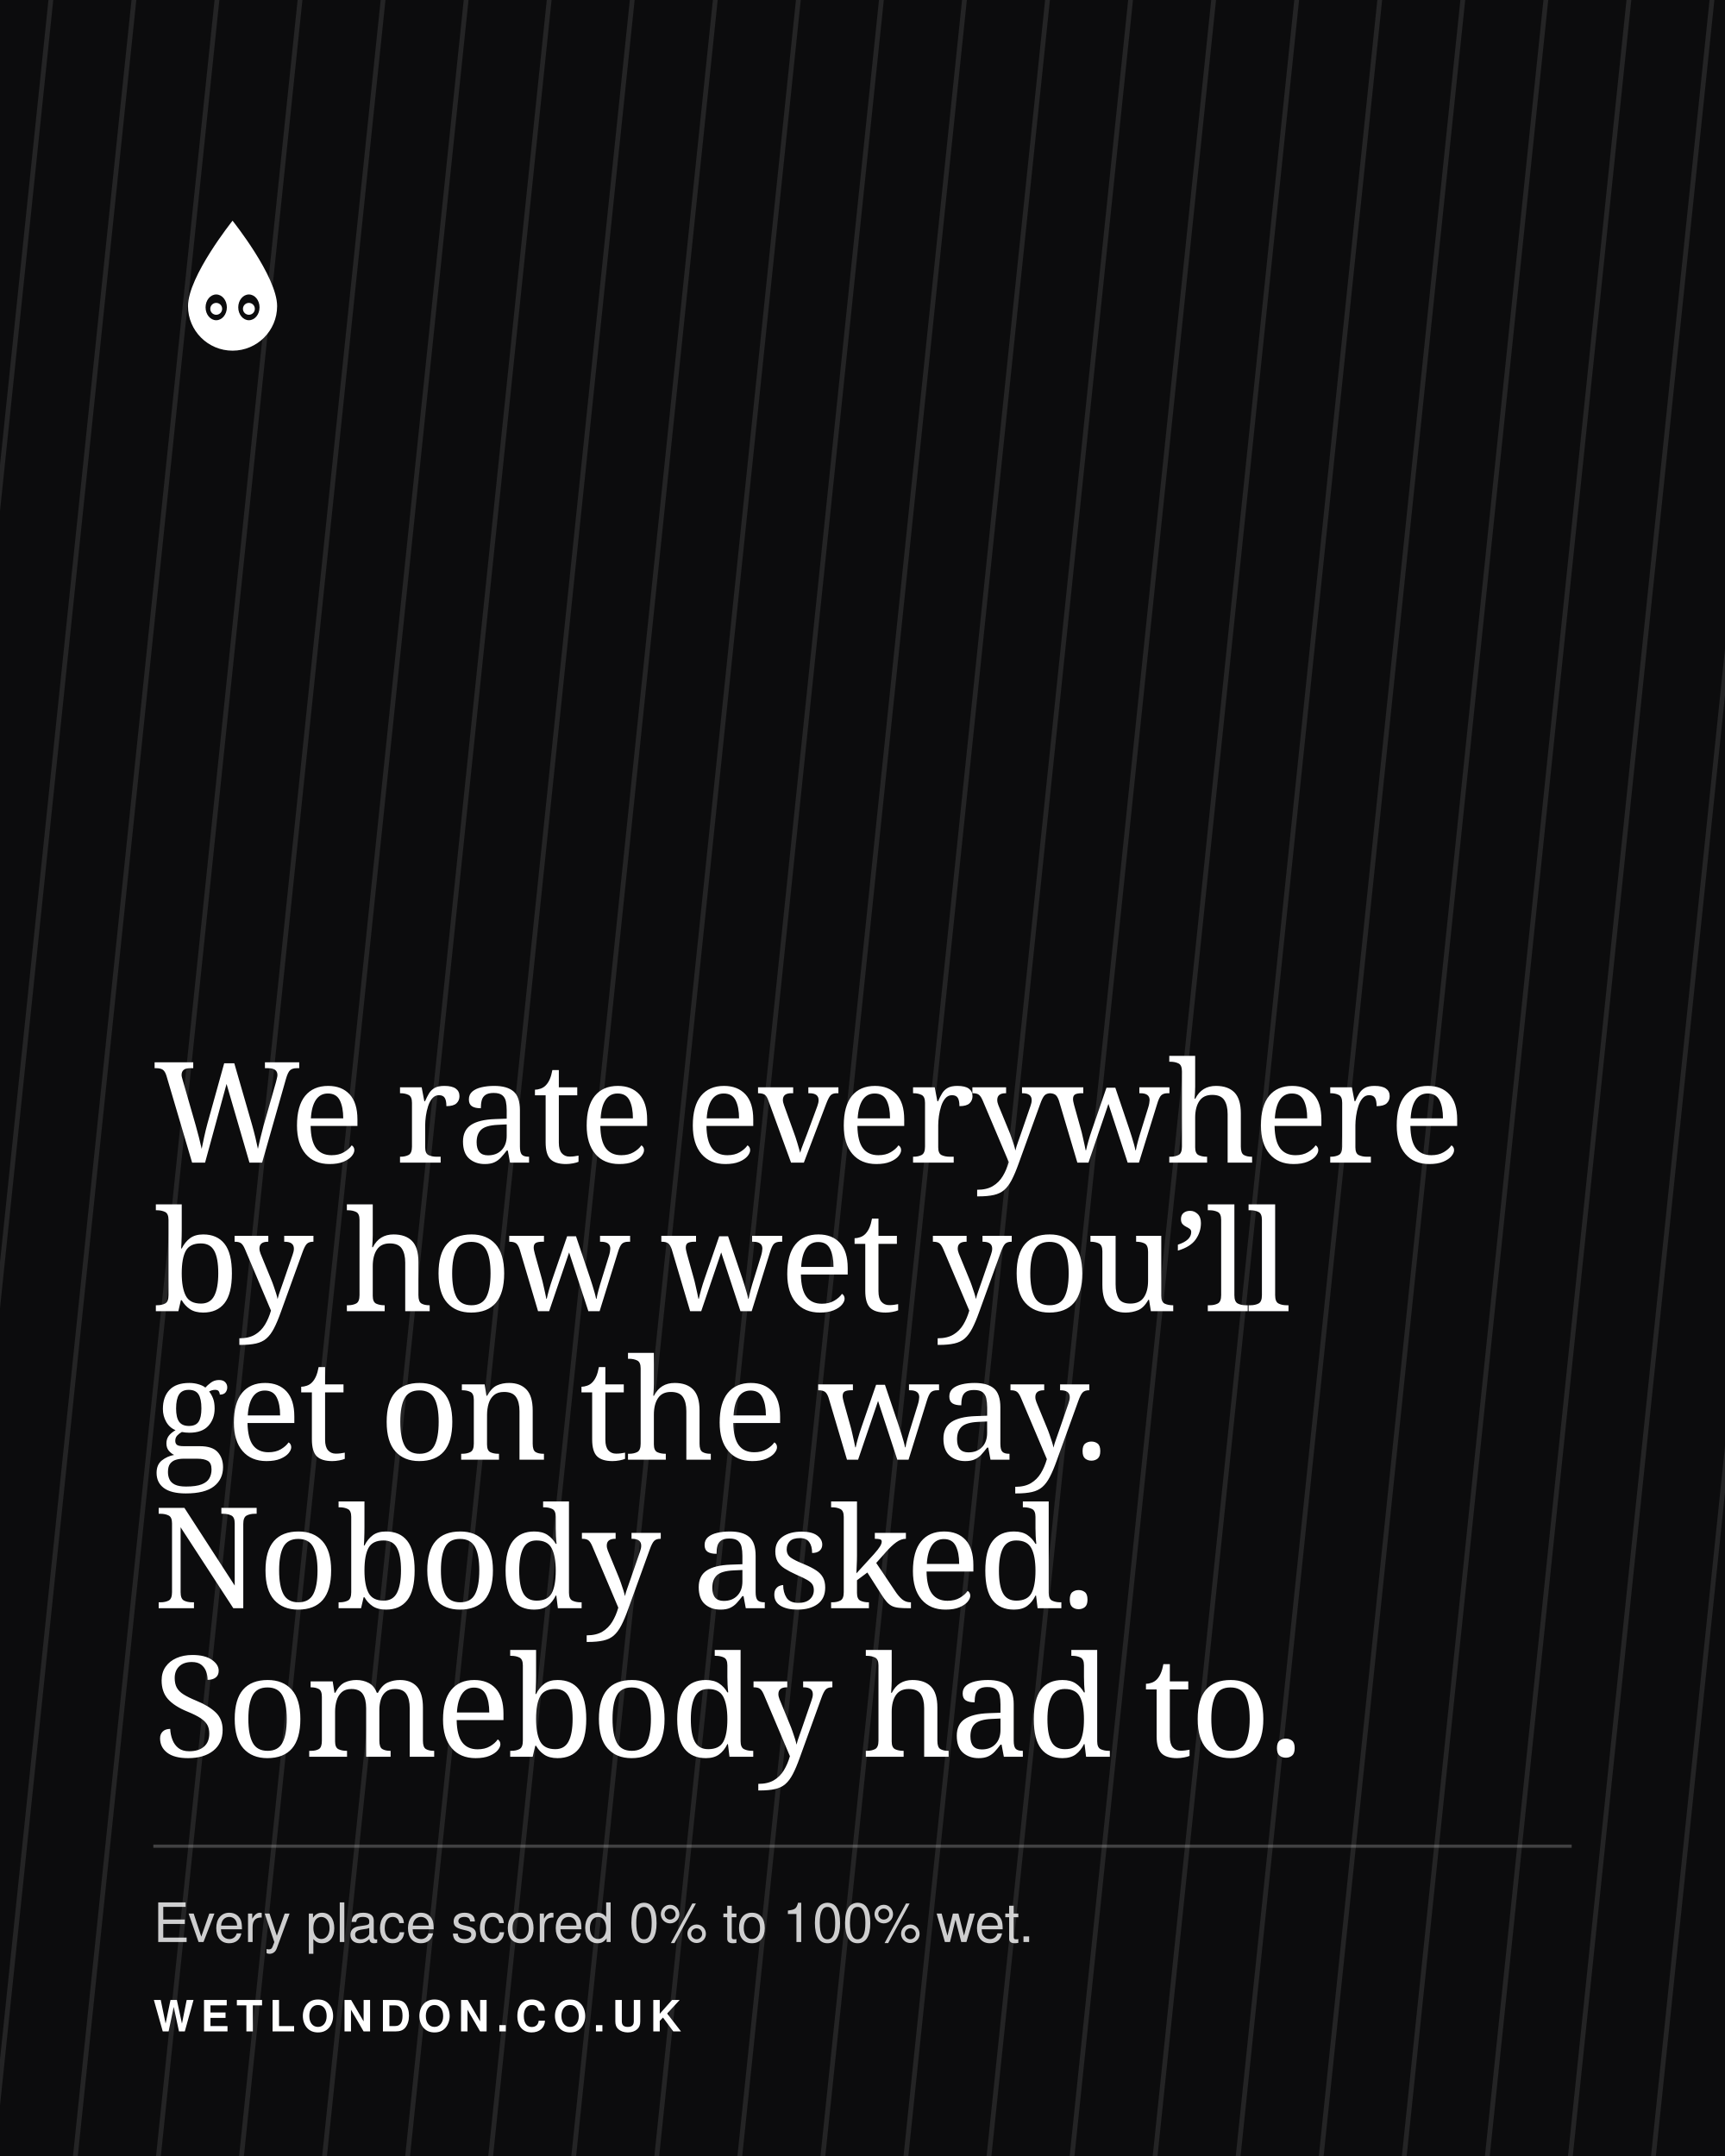
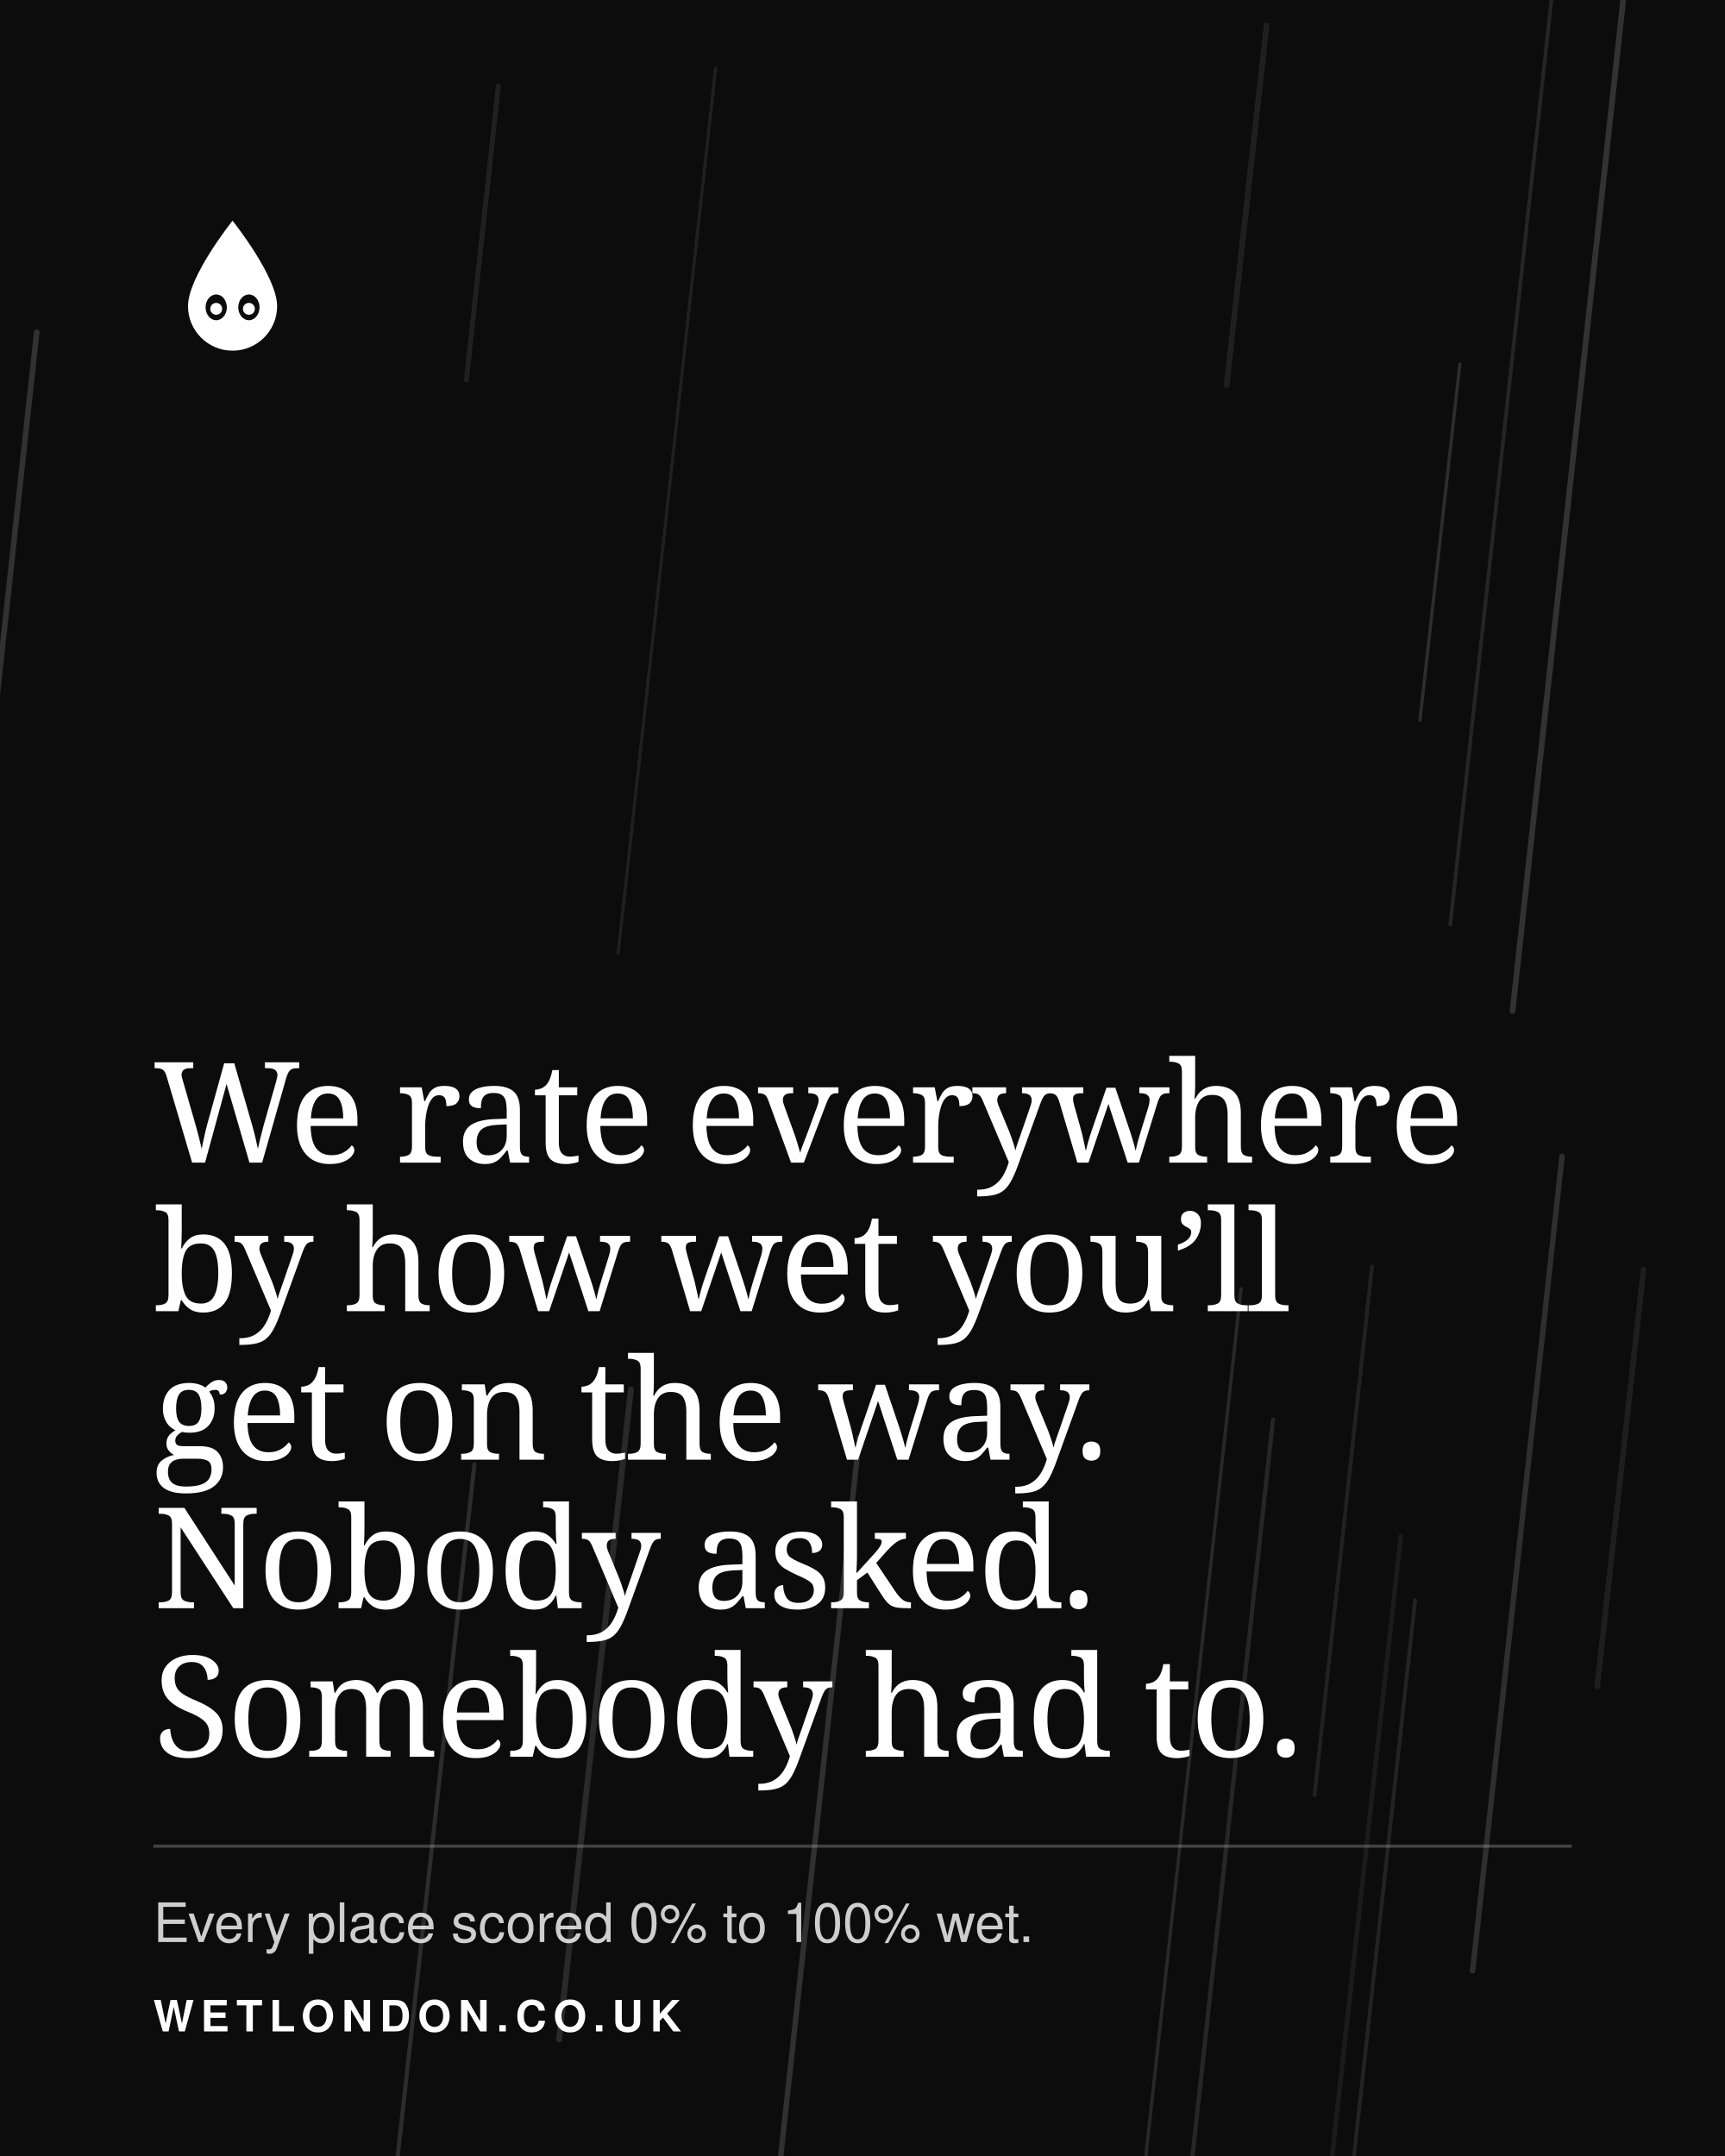
<svg xmlns="http://www.w3.org/2000/svg" width="1080" height="1350" viewBox="0 0 1080 1350">
  <rect width="1080" height="1350" fill="#0C0C0D" />
-   <g stroke="#FFFFFF" stroke-opacity="0.10" stroke-width="3">
-     <line x1="-120" y1="-40" x2="-270" y2="1400" />
-     <line x1="-68" y1="-40" x2="-218" y2="1400" />
-     <line x1="-16" y1="-40" x2="-166" y2="1400" />
-     <line x1="36" y1="-40" x2="-114" y2="1400" />
-     <line x1="88" y1="-40" x2="-62" y2="1400" />
-     <line x1="140" y1="-40" x2="-10" y2="1400" />
-     <line x1="192" y1="-40" x2="42" y2="1400" />
-     <line x1="244" y1="-40" x2="94" y2="1400" />
-     <line x1="296" y1="-40" x2="146" y2="1400" />
-     <line x1="348" y1="-40" x2="198" y2="1400" />
-     <line x1="400" y1="-40" x2="250" y2="1400" />
-     <line x1="452" y1="-40" x2="302" y2="1400" />
-     <line x1="504" y1="-40" x2="354" y2="1400" />
-     <line x1="556" y1="-40" x2="406" y2="1400" />
-     <line x1="608" y1="-40" x2="458" y2="1400" />
-     <line x1="660" y1="-40" x2="510" y2="1400" />
-     <line x1="712" y1="-40" x2="562" y2="1400" />
-     <line x1="764" y1="-40" x2="614" y2="1400" />
-     <line x1="816" y1="-40" x2="666" y2="1400" />
-     <line x1="868" y1="-40" x2="718" y2="1400" />
-     <line x1="920" y1="-40" x2="770" y2="1400" />
-     <line x1="972" y1="-40" x2="822" y2="1400" />
-     <line x1="1024" y1="-40" x2="874" y2="1400" />
-     <line x1="1076" y1="-40" x2="926" y2="1400" />
-     <line x1="1128" y1="-40" x2="978" y2="1400" />
-     <line x1="1180" y1="-40" x2="1030" y2="1400" />
+   <g stroke="#FFFFFF" stroke-linecap="round">
+     <line x1="1029" y1="795" x2="1000" y2="1056" stroke-opacity="0.076" stroke-width="3.5" />
+     <line x1="877" y1="962" x2="809" y2="1577" stroke-opacity="0.065" stroke-width="2.9" />
+     <line x1="793" y1="16" x2="768" y2="241" stroke-opacity="0.081" stroke-width="3.6" />
+     <line x1="1020" y1="-34" x2="947" y2="633" stroke-opacity="0.158" stroke-width="3.6" />
+     <line x1="777" y1="807" x2="715" y2="1372" stroke-opacity="0.114" stroke-width="2.1" />
+     <line x1="886" y1="1002" x2="831" y2="1502" stroke-opacity="0.097" stroke-width="2.4" />
+     <line x1="448" y1="43" x2="387" y2="597" stroke-opacity="0.084" stroke-width="2.0" />
+     <line x1="1172" y1="1186" x2="1139" y2="1490" stroke-opacity="0.082" stroke-width="2.1" />
+     <line x1="859" y1="793" x2="823" y2="1124" stroke-opacity="0.088" stroke-width="2.4" />
+     <line x1="914" y1="228" x2="889" y2="451" stroke-opacity="0.139" stroke-width="2.0" />
+     <line x1="983" y1="-107" x2="908" y2="579" stroke-opacity="0.103" stroke-width="2.3" />
+     <line x1="797" y1="889" x2="737" y2="1438" stroke-opacity="0.107" stroke-width="2.7" />
+     <line x1="395" y1="870" x2="350" y2="1277" stroke-opacity="0.121" stroke-width="3.7" />
+     <line x1="-167" y1="761" x2="-225" y2="1292" stroke-opacity="0.110" stroke-width="2.2" />
+     <line x1="538" y1="900" x2="470" y2="1522" stroke-opacity="0.151" stroke-width="3.4" />
+     <line x1="312" y1="54" x2="292" y2="238" stroke-opacity="0.083" stroke-width="3.1" />
+     <line x1="297" y1="917" x2="248" y2="1359" stroke-opacity="0.136" stroke-width="2.6" />
+     <line x1="978" y1="724" x2="922" y2="1234" stroke-opacity="0.142" stroke-width="3.4" />
+     <line x1="-69" y1="-210" x2="-139" y2="424" stroke-opacity="0.127" stroke-width="2.6" />
+     <line x1="-195" y1="47" x2="-271" y2="742" stroke-opacity="0.142" stroke-width="3.8" />
+     <line x1="-165" y1="29" x2="-203" y2="375" stroke-opacity="0.073" stroke-width="3.3" />
+     <line x1="23" y1="208" x2="-10" y2="511" stroke-opacity="0.156" stroke-width="3.5" />
  </g>
  <g transform="translate(96 132) scale(1.55)">
    <path d="M32 4c0 0 18 22.5 18 34.5a18 18 0 0 1-36 0C14 26.5 32 4 32 4Z" fill="#FFFFFF" />
    <ellipse cx="25.4" cy="39" rx="4.3" ry="5.2" fill="#0C0C0D" />
    <ellipse cx="38.6" cy="39" rx="4.3" ry="5.2" fill="#0C0C0D" />
    <circle cx="25.4" cy="39.6" r="2.4" fill="#FFFFFF" />
    <circle cx="38.6" cy="39.6" r="2.4" fill="#FFFFFF" />
  </g>
  <text x="96" y="728" font-family="Newsreader, Georgia, serif" font-size="88" font-weight="400" fill="#FFFFFF" letter-spacing="-0.02em">We rate everywhere</text>
  <text x="96" y="821" font-family="Newsreader, Georgia, serif" font-size="88" font-weight="400" fill="#FFFFFF" letter-spacing="-0.02em">by how wet you’ll</text>
  <text x="96" y="914" font-family="Newsreader, Georgia, serif" font-size="88" font-weight="400" fill="#FFFFFF" letter-spacing="-0.02em">get on the way.</text>
  <text x="96" y="1007" font-family="Newsreader, Georgia, serif" font-size="88" font-weight="400" fill="#FFFFFF" letter-spacing="-0.02em">Nobody asked.</text>
  <text x="96" y="1100" font-family="Newsreader, Georgia, serif" font-size="88" font-weight="400" fill="#FFFFFF" letter-spacing="-0.02em">Somebody had to.</text>
  <line x1="96" y1="1156" x2="984" y2="1156" stroke="#FFFFFF" stroke-opacity="0.22" stroke-width="2" />
  <text x="96" y="1216" font-family="Archivo, Helvetica, Arial, sans-serif" font-size="34" font-weight="500" fill="#FFFFFF" fill-opacity="0.8">Every place scored 0% to 100% wet.</text>
  <text x="96" y="1272" font-family="Archivo, Helvetica, Arial, sans-serif" font-size="27" font-weight="700" letter-spacing="0.16em" fill="#FFFFFF">WETLONDON.CO.UK</text>
</svg>
